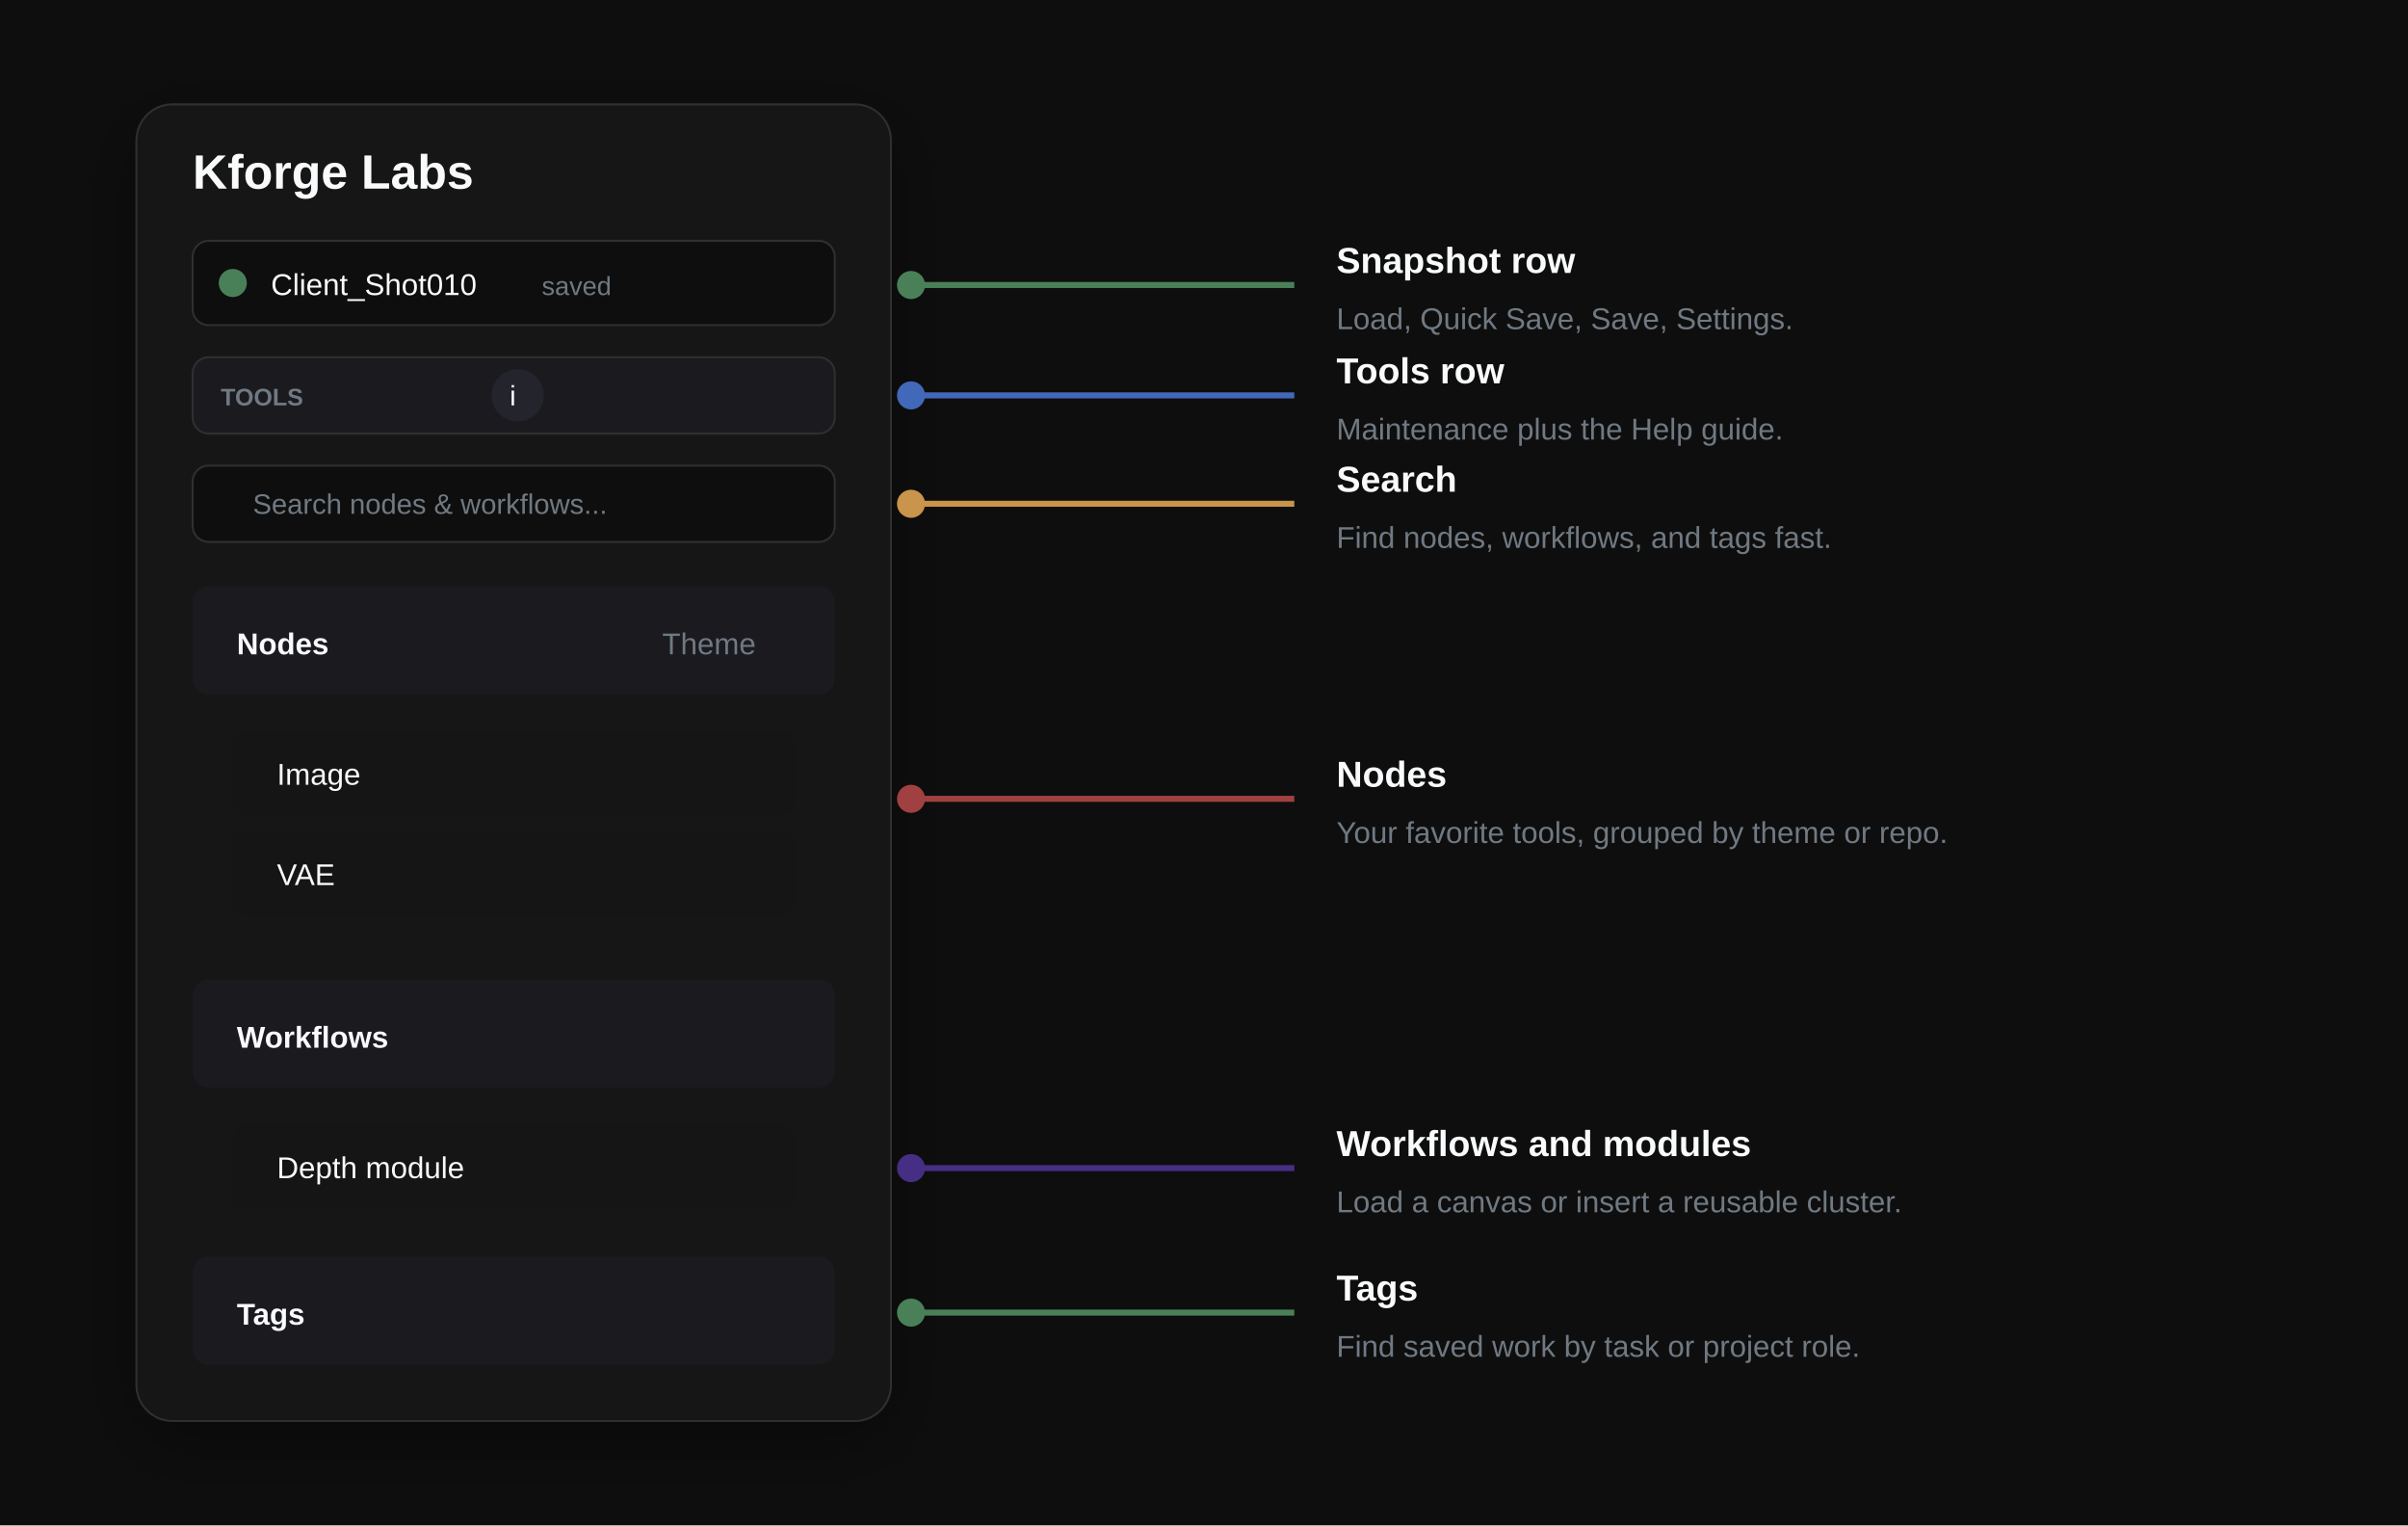
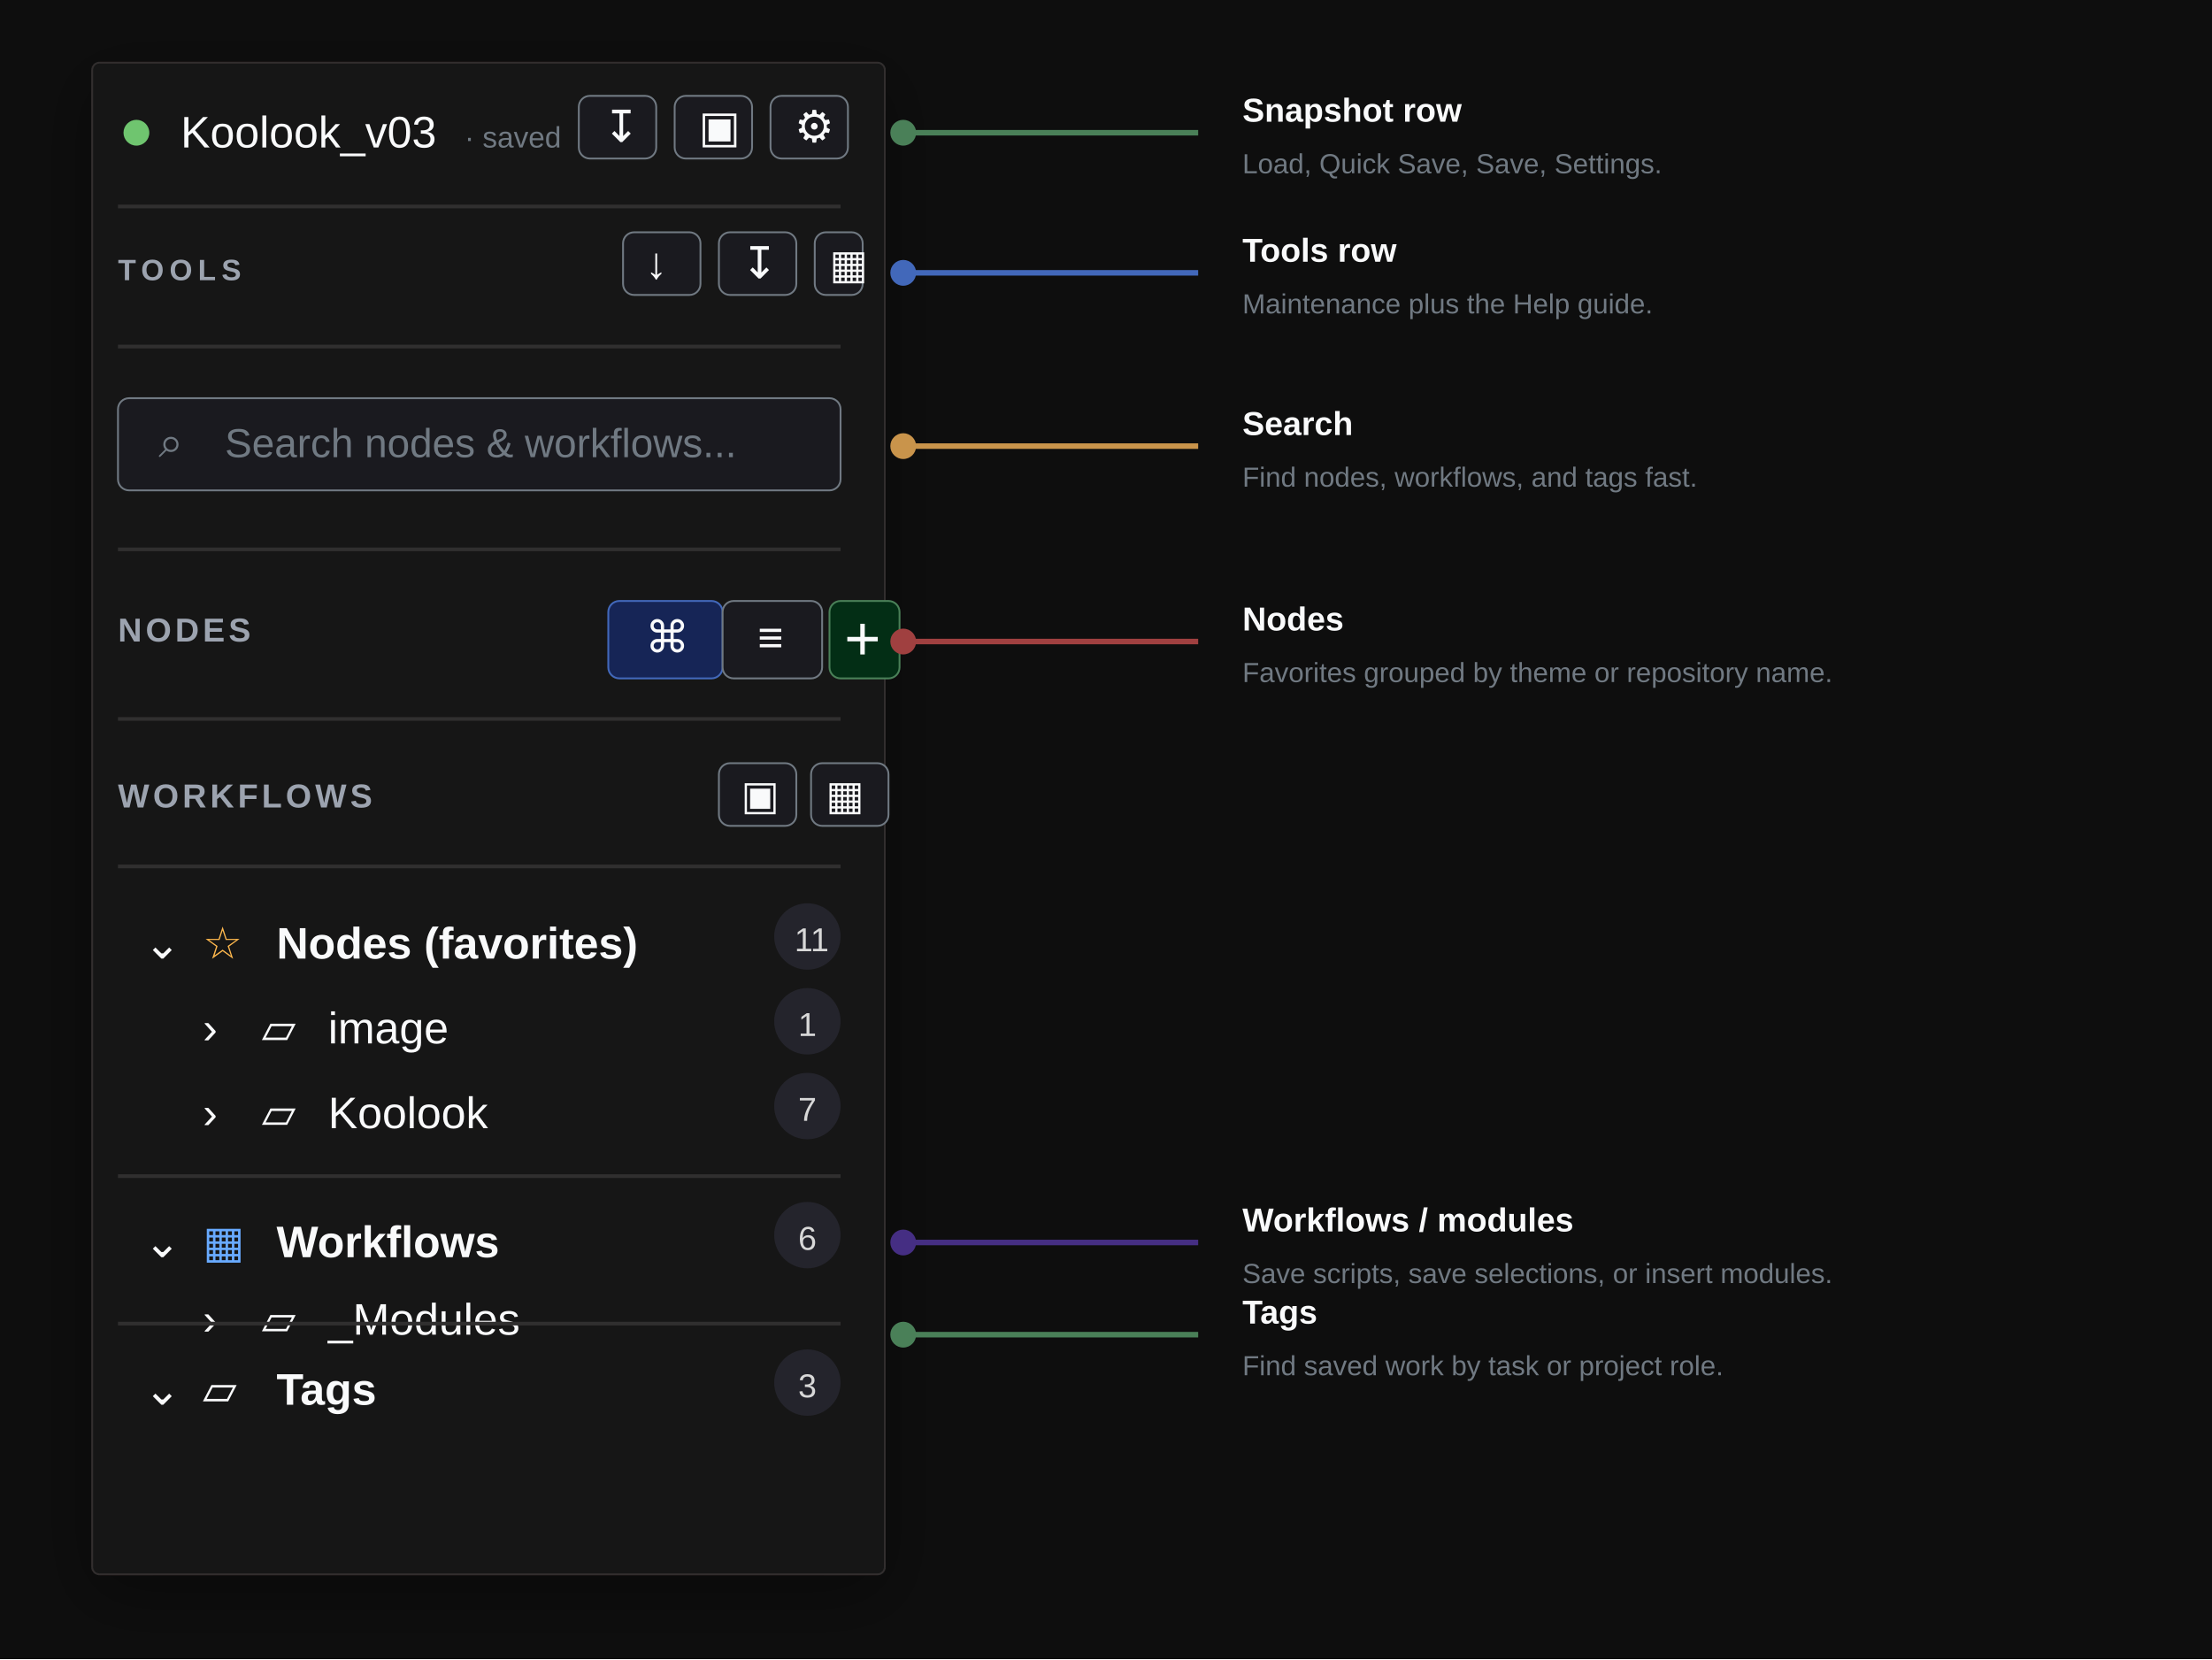
- <svg xmlns="http://www.w3.org/2000/svg" width="1200" height="760" viewBox="0 0 1200 760" role="img" aria-labelledby="title desc">
+ <svg xmlns="http://www.w3.org/2000/svg" width="1200" height="900" viewBox="0 0 1200 900" role="img" aria-labelledby="title desc">
  <defs>
    <filter id="shadow" x="-10%" y="-10%" width="120%" height="120%">
      <feDropShadow dx="0" dy="10" stdDeviation="18" flood-color="#000" flood-opacity="0.35" />
    </filter>
  </defs>
-   <rect width="1200" height="760" fill="#0e0e0e" />
-   <rect x="68" y="52" width="376" height="656" rx="18" fill="#151515" stroke="#302f2f" filter="url(#shadow)" />
-   <text x="96" y="94" fill="#f9fafb" font-family="Arial, sans-serif" font-size="24" font-weight="700">Kforge Labs</text>
-   <rect x="96" y="120" width="320" height="42" rx="8" fill="#0e0e0e" stroke="#302f2f" />
-   <circle cx="116" cy="141" r="7" fill="#4a8058" />
-   <text x="135" y="147" fill="#f9fafb" font-family="Arial, sans-serif" font-size="15">Client_Shot010</text>
-   <text x="270" y="147" fill="#707982" font-family="Arial, sans-serif" font-size="13">saved</text>
-   <rect x="96" y="178" width="320" height="38" rx="8" fill="#1a1a1f" stroke="#302f2f" />
-   <text x="110" y="202" fill="#707982" font-family="Arial, sans-serif" font-size="12" font-weight="700">TOOLS</text>
-   <circle cx="258" cy="197" r="13" fill="#24242c" />
-   <text x="254" y="202" fill="#f9fafb" font-family="Arial, sans-serif" font-size="14">i</text>
-   <rect x="96" y="232" width="320" height="38" rx="8" fill="#0e0e0e" stroke="#302f2f" />
-   <text x="126" y="256" fill="#707982" font-family="Arial, sans-serif" font-size="14">Search nodes &amp; workflows...</text>
-   <g font-family="Arial, sans-serif" font-size="15">
-     <rect x="96" y="292" width="320" height="54" rx="8" fill="#1a1a1f" />
-     <text x="118" y="326" fill="#f9fafb" font-weight="700">Nodes</text>
-     <text x="330" y="326" fill="#707982">Theme</text>
-     <rect x="116" y="364" width="280" height="42" rx="7" fill="#151515" />
-     <text x="138" y="391" fill="#f9fafb">Image</text>
-     <rect x="116" y="414" width="280" height="42" rx="7" fill="#151515" />
-     <text x="138" y="441" fill="#f9fafb">VAE</text>
-     <rect x="96" y="488" width="320" height="54" rx="8" fill="#1a1a1f" />
-     <text x="118" y="522" fill="#f9fafb" font-weight="700">Workflows</text>
-     <rect x="116" y="560" width="280" height="42" rx="7" fill="#151515" />
-     <text x="138" y="587" fill="#f9fafb">Depth module</text>
-     <rect x="96" y="626" width="320" height="54" rx="8" fill="#1a1a1f" />
-     <text x="118" y="660" fill="#f9fafb" font-weight="700">Tags</text>
-   </g>
-   <g font-family="Arial, sans-serif" font-size="18" fill="#f9fafb">
-     <path d="M454 142 H645" stroke="#4a8058" stroke-width="3" />
-     <circle cx="454" cy="142" r="7" fill="#4a8058" />
-     <text x="666" y="136" font-weight="700">Snapshot row</text>
-     <text x="666" y="164" fill="#707982" font-size="15">Load, Quick Save, Save, Settings.</text>
-     <path d="M454 197 H645" stroke="#4268ba" stroke-width="3" />
-     <circle cx="454" cy="197" r="7" fill="#4268ba" />
-     <text x="666" y="191" font-weight="700">Tools row</text>
-     <text x="666" y="219" fill="#707982" font-size="15">Maintenance plus the Help guide.</text>
-     <path d="M454 251 H645" stroke="#c9944b" stroke-width="3" />
-     <circle cx="454" cy="251" r="7" fill="#c9944b" />
-     <text x="666" y="245" font-weight="700">Search</text>
-     <text x="666" y="273" fill="#707982" font-size="15">Find nodes, workflows, and tags fast.</text>
-     <path d="M454 398 H645" stroke="#a04040" stroke-width="3" />
-     <circle cx="454" cy="398" r="7" fill="#a04040" />
-     <text x="666" y="392" font-weight="700">Nodes</text>
-     <text x="666" y="420" fill="#707982" font-size="15">Your favorite tools, grouped by theme or repo.</text>
-     <path d="M454 582 H645" stroke="#452e83" stroke-width="3" />
-     <circle cx="454" cy="582" r="7" fill="#452e83" />
-     <text x="666" y="576" font-weight="700">Workflows and modules</text>
-     <text x="666" y="604" fill="#707982" font-size="15">Load a canvas or insert a reusable cluster.</text>
-     <path d="M454 654 H645" stroke="#4a8058" stroke-width="3" />
-     <circle cx="454" cy="654" r="7" fill="#4a8058" />
-     <text x="666" y="648" font-weight="700">Tags</text>
-     <text x="666" y="676" fill="#707982" font-size="15">Find saved work by task or project role.</text>
+   <rect width="1200" height="900" fill="#0e0e0e" />
+   <g font-family="Arial, sans-serif">
+     <rect x="50" y="34" width="430" height="820" rx="4" fill="#151515" stroke="#302f2f" filter="url(#shadow)" />
+     <circle cx="74" cy="72" r="7" fill="#6fc56f" />
+     <text x="98" y="80" fill="#f9fafb" font-size="24">Koolook_v03</text>
+     <text x="252" y="80" fill="#707982" font-size="16">· saved</text>
+     <rect x="314" y="52" width="42" height="34" rx="6" fill="#1a1a1f" stroke="#707982" />
+     <text x="327" y="77" fill="#f9fafb" font-size="24">↧</text>
+     <rect x="366" y="52" width="42" height="34" rx="6" fill="#1a1a1f" stroke="#707982" />
+     <text x="379" y="77" fill="#f9fafb" font-size="24">▣</text>
+     <rect x="418" y="52" width="42" height="34" rx="6" fill="#1a1a1f" stroke="#707982" />
+     <text x="431" y="77" fill="#f9fafb" font-size="24">⚙</text>
+     <path d="M64 112 H456" stroke="#302f2f" stroke-width="2" />
+     <text x="64" y="152" fill="#9ca3af" font-size="16" font-weight="700" letter-spacing="3">TOOLS</text>
+     <rect x="338" y="126" width="42" height="34" rx="6" fill="#1a1a1f" stroke="#707982" />
+     <text x="350" y="151" fill="#f9fafb" font-size="24">↓</text>
+     <rect x="390" y="126" width="42" height="34" rx="6" fill="#1a1a1f" stroke="#707982" />
+     <text x="402" y="151" fill="#f9fafb" font-size="24">↧</text>
+     <rect x="442" y="126" width="26" height="34" rx="6" fill="#1a1a1f" stroke="#707982" />
+     <text x="450" y="151" fill="#f9fafb" font-size="22">▦</text>
+     <path d="M64 188 H456" stroke="#302f2f" stroke-width="2" />
+     <rect x="64" y="216" width="392" height="50" rx="6" fill="#1a1a1f" stroke="#707982" />
+     <text x="86" y="248" fill="#707982" font-size="24">⌕</text>
+     <text x="122" y="248" fill="#707982" font-size="22">Search nodes &amp; workflows...</text>
+     <path d="M64 298 H456" stroke="#302f2f" stroke-width="2" />
+     <text x="64" y="348" fill="#9ca3af" font-size="18" font-weight="700" letter-spacing="2">NODES</text>
+     <rect x="330" y="326" width="62" height="42" rx="6" fill="#162556" stroke="#4268ba" />
+     <text x="350" y="354" fill="#f9fafb" font-size="24">⌘</text>
+     <rect x="392" y="326" width="54" height="42" rx="6" fill="#1a1a1f" stroke="#707982" />
+     <text x="411" y="354" fill="#f9fafb" font-size="24">≡</text>
+     <rect x="450" y="326" width="38" height="42" rx="6" fill="#032e15" stroke="#4a8058" />
+     <text x="458" y="358" fill="#f9fafb" font-size="34">+</text>
+     <path d="M64 390 H456" stroke="#302f2f" stroke-width="2" />
+     <text x="64" y="438" fill="#9ca3af" font-size="18" font-weight="700" letter-spacing="2">WORKFLOWS</text>
+     <rect x="390" y="414" width="42" height="34" rx="6" fill="#1a1a1f" stroke="#707982" />
+     <text x="402" y="439" fill="#f9fafb" font-size="22">▣</text>
+     <rect x="440" y="414" width="42" height="34" rx="6" fill="#1a1a1f" stroke="#707982" />
+     <text x="448" y="439" fill="#f9fafb" font-size="22">▦</text>
+     <path d="M64 470 H456" stroke="#302f2f" stroke-width="2" />
+     <g font-size="24" fill="#f9fafb">
+       <text x="78" y="520">⌄</text>
+       <text x="110" y="520" fill="#ffb84d">☆</text>
+       <text x="150" y="520" font-weight="700">Nodes (favorites)</text>
+       <circle cx="438" cy="508" r="18" fill="#24242c" />
+       <text x="431" y="516" fill="#d8d8d8" font-size="18">11</text>
+       <text x="110" y="566">›</text>
+       <text x="142" y="566">▱</text>
+       <text x="178" y="566">image</text>
+       <circle cx="438" cy="554" r="18" fill="#24242c" />
+       <text x="433" y="562" fill="#d8d8d8" font-size="18">1</text>
+       <text x="110" y="612">›</text>
+       <text x="142" y="612">▱</text>
+       <text x="178" y="612">Koolook</text>
+       <circle cx="438" cy="600" r="18" fill="#24242c" />
+       <text x="433" y="608" fill="#d8d8d8" font-size="18">7</text>
+       <path d="M64 638 H456" stroke="#302f2f" stroke-width="2" />
+       <text x="78" y="682">⌄</text>
+       <text x="110" y="682" fill="#68aaff">▦</text>
+       <text x="150" y="682" font-weight="700">Workflows</text>
+       <circle cx="438" cy="670" r="18" fill="#24242c" />
+       <text x="433" y="678" fill="#d8d8d8" font-size="18">6</text>
+       <text x="110" y="724">›</text>
+       <text x="142" y="724">▱</text>
+       <text x="178" y="724">_Modules</text>
+     </g>
+     <g font-size="24" fill="#f9fafb" transform="translate(0 -28)">
+       <path d="M64 746 H456" stroke="#302f2f" stroke-width="2" />
+       <text x="78" y="790">⌄</text>
+       <text x="110" y="790">▱</text>
+       <text x="150" y="790" font-weight="700">Tags</text>
+       <circle cx="438" cy="778" r="18" fill="#24242c" />
+       <text x="433" y="786" fill="#d8d8d8" font-size="18">3</text>
+     </g>
+     <g font-size="18" fill="#f9fafb">
+       <path d="M490 72 H650" stroke="#4a8058" stroke-width="3" />
+       <circle cx="490" cy="72" r="7" fill="#4a8058" />
+       <text x="674" y="66" font-weight="700">Snapshot row</text>
+       <text x="674" y="94" fill="#707982" font-size="15">Load, Quick Save, Save, Settings.</text>
+       <path d="M490 148 H650" stroke="#4268ba" stroke-width="3" />
+       <circle cx="490" cy="148" r="7" fill="#4268ba" />
+       <text x="674" y="142" font-weight="700">Tools row</text>
+       <text x="674" y="170" fill="#707982" font-size="15">Maintenance plus the Help guide.</text>
+       <path d="M490 242 H650" stroke="#c9944b" stroke-width="3" />
+       <circle cx="490" cy="242" r="7" fill="#c9944b" />
+       <text x="674" y="236" font-weight="700">Search</text>
+       <text x="674" y="264" fill="#707982" font-size="15">Find nodes, workflows, and tags fast.</text>
+       <path d="M490 348 H650" stroke="#a04040" stroke-width="3" />
+       <circle cx="490" cy="348" r="7" fill="#a04040" />
+       <text x="674" y="342" font-weight="700">Nodes</text>
+       <text x="674" y="370" fill="#707982" font-size="15">Favorites grouped by theme or repository name.</text>
+       <path d="M490 674 H650" stroke="#452e83" stroke-width="3" />
+       <circle cx="490" cy="674" r="7" fill="#452e83" />
+       <text x="674" y="668" font-weight="700">Workflows / modules</text>
+       <text x="674" y="696" fill="#707982" font-size="15">Save scripts, save selections, or insert modules.</text>
+       <path d="M490 724 H650" stroke="#4a8058" stroke-width="3" />
+       <circle cx="490" cy="724" r="7" fill="#4a8058" />
+       <text x="674" y="718" font-weight="700">Tags</text>
+       <text x="674" y="746" fill="#707982" font-size="15">Find saved work by task or project role.</text>
+     </g>
  </g>
</svg>
